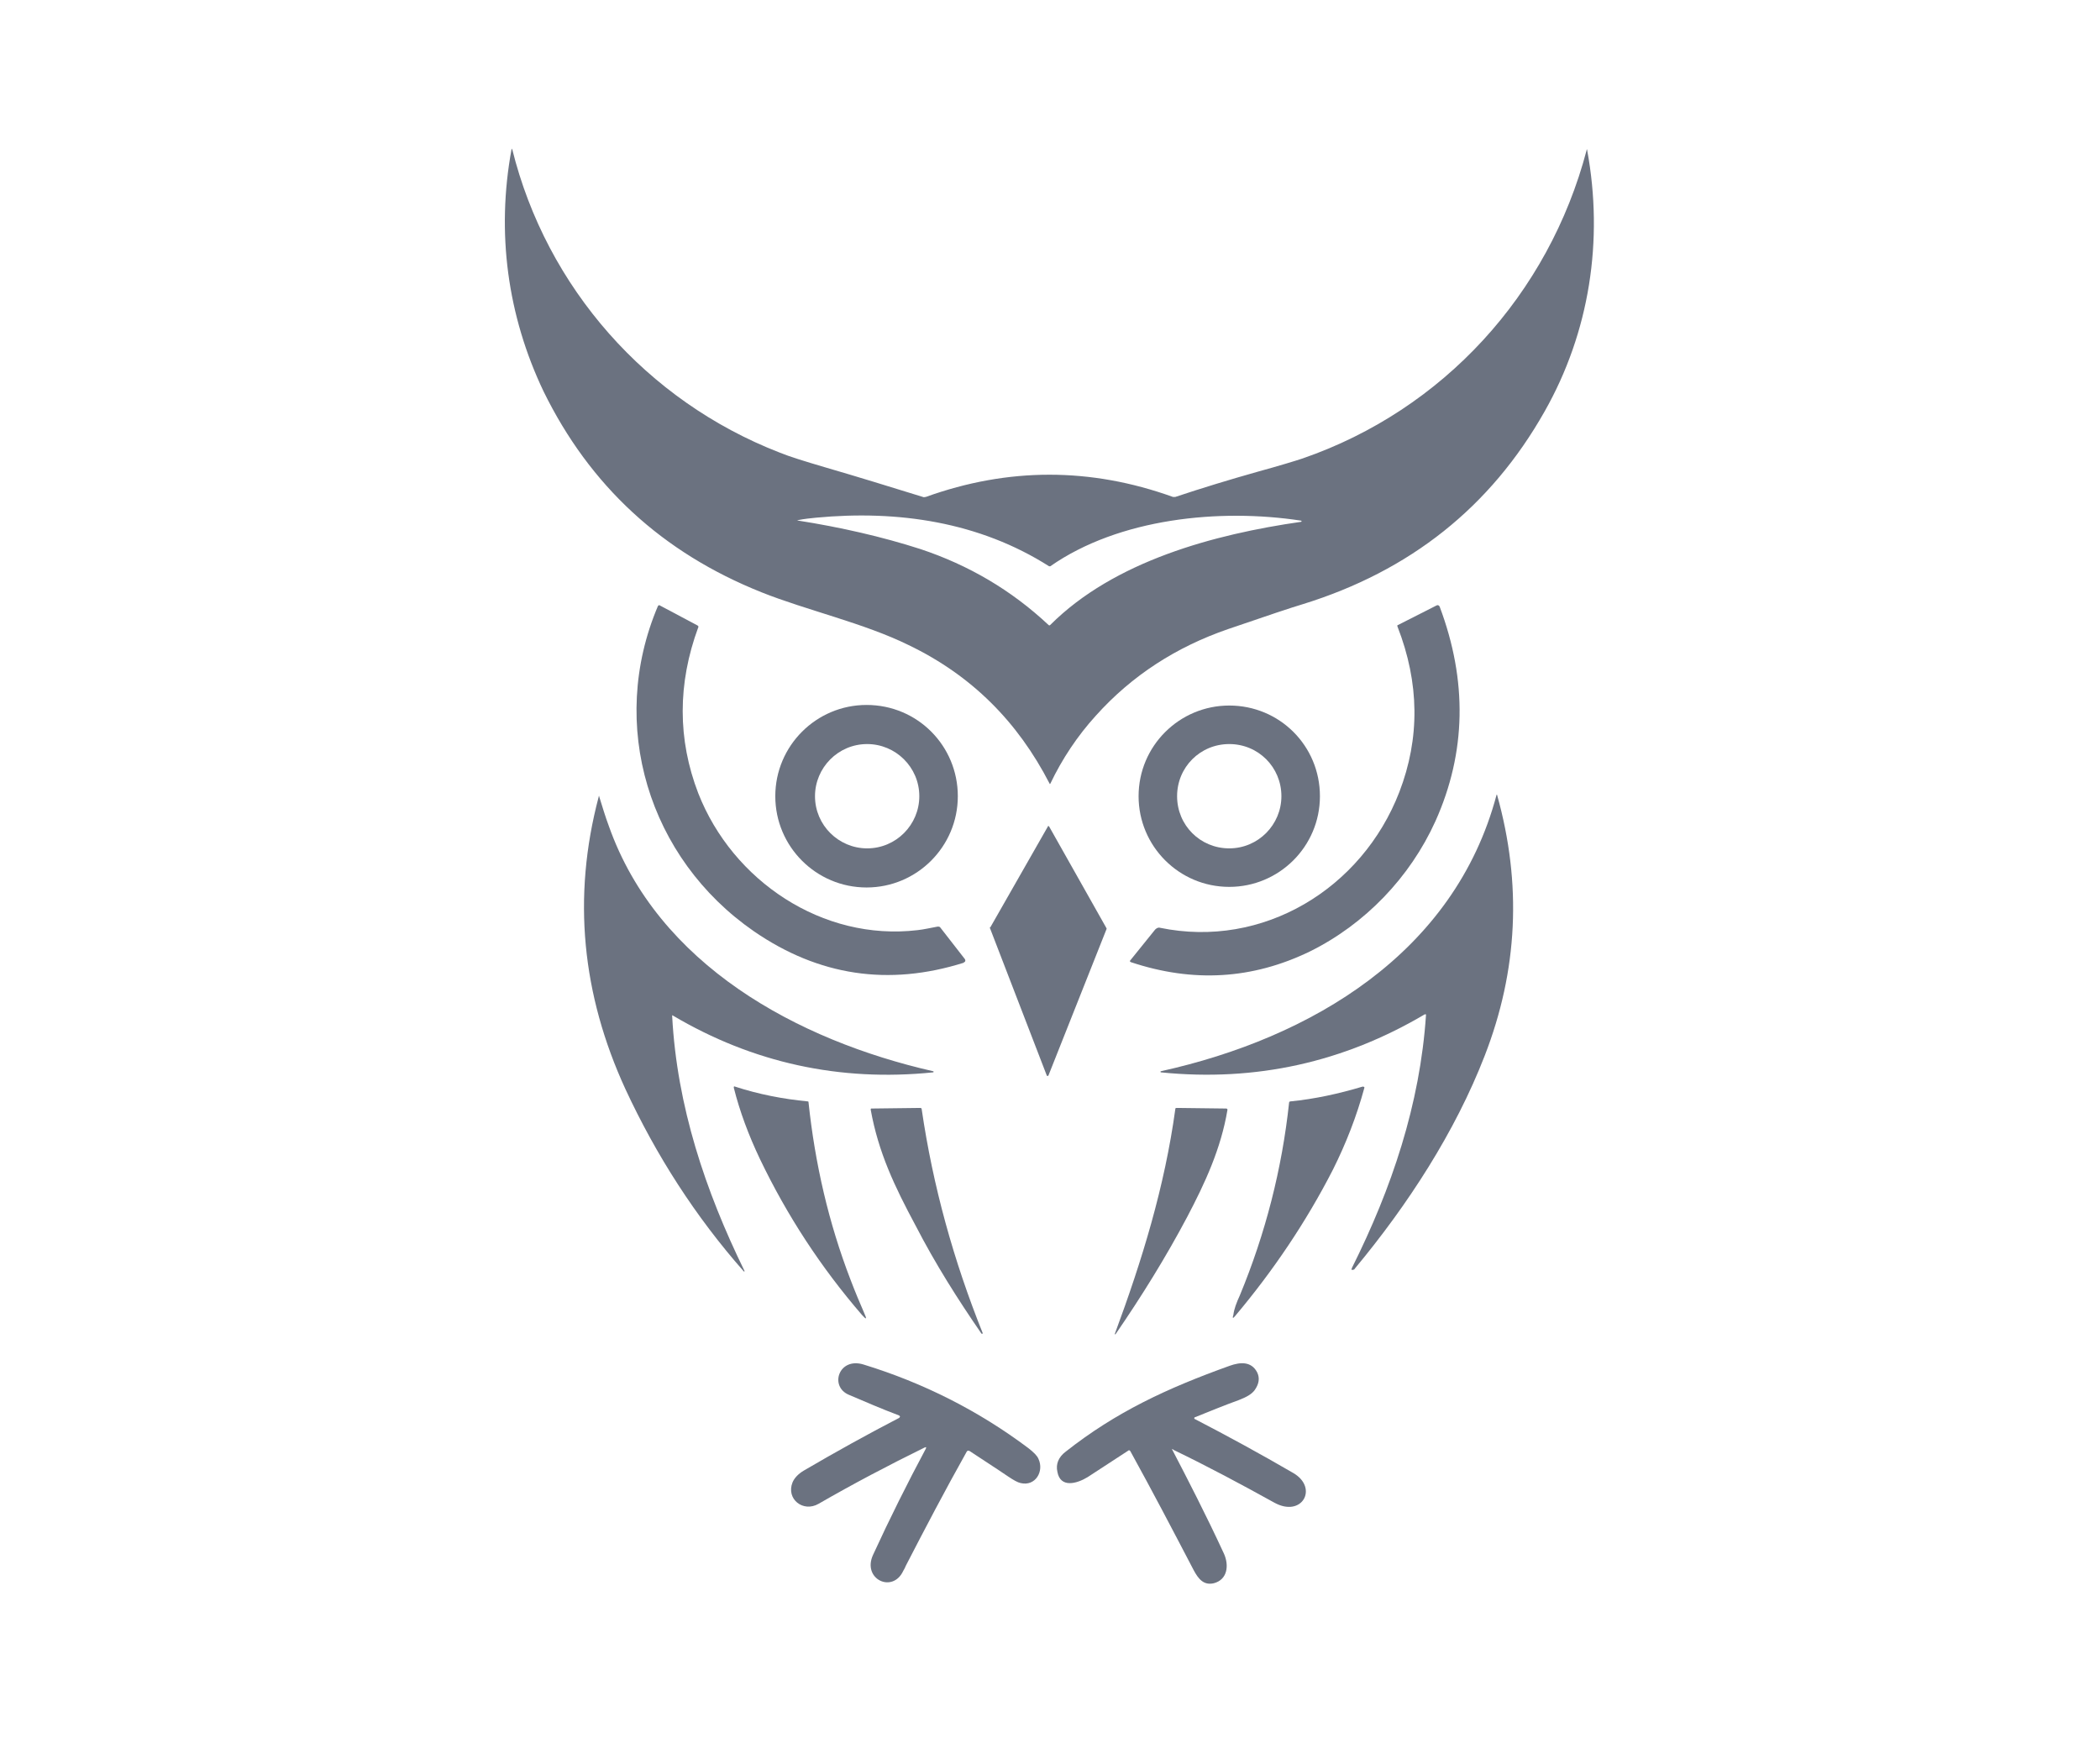
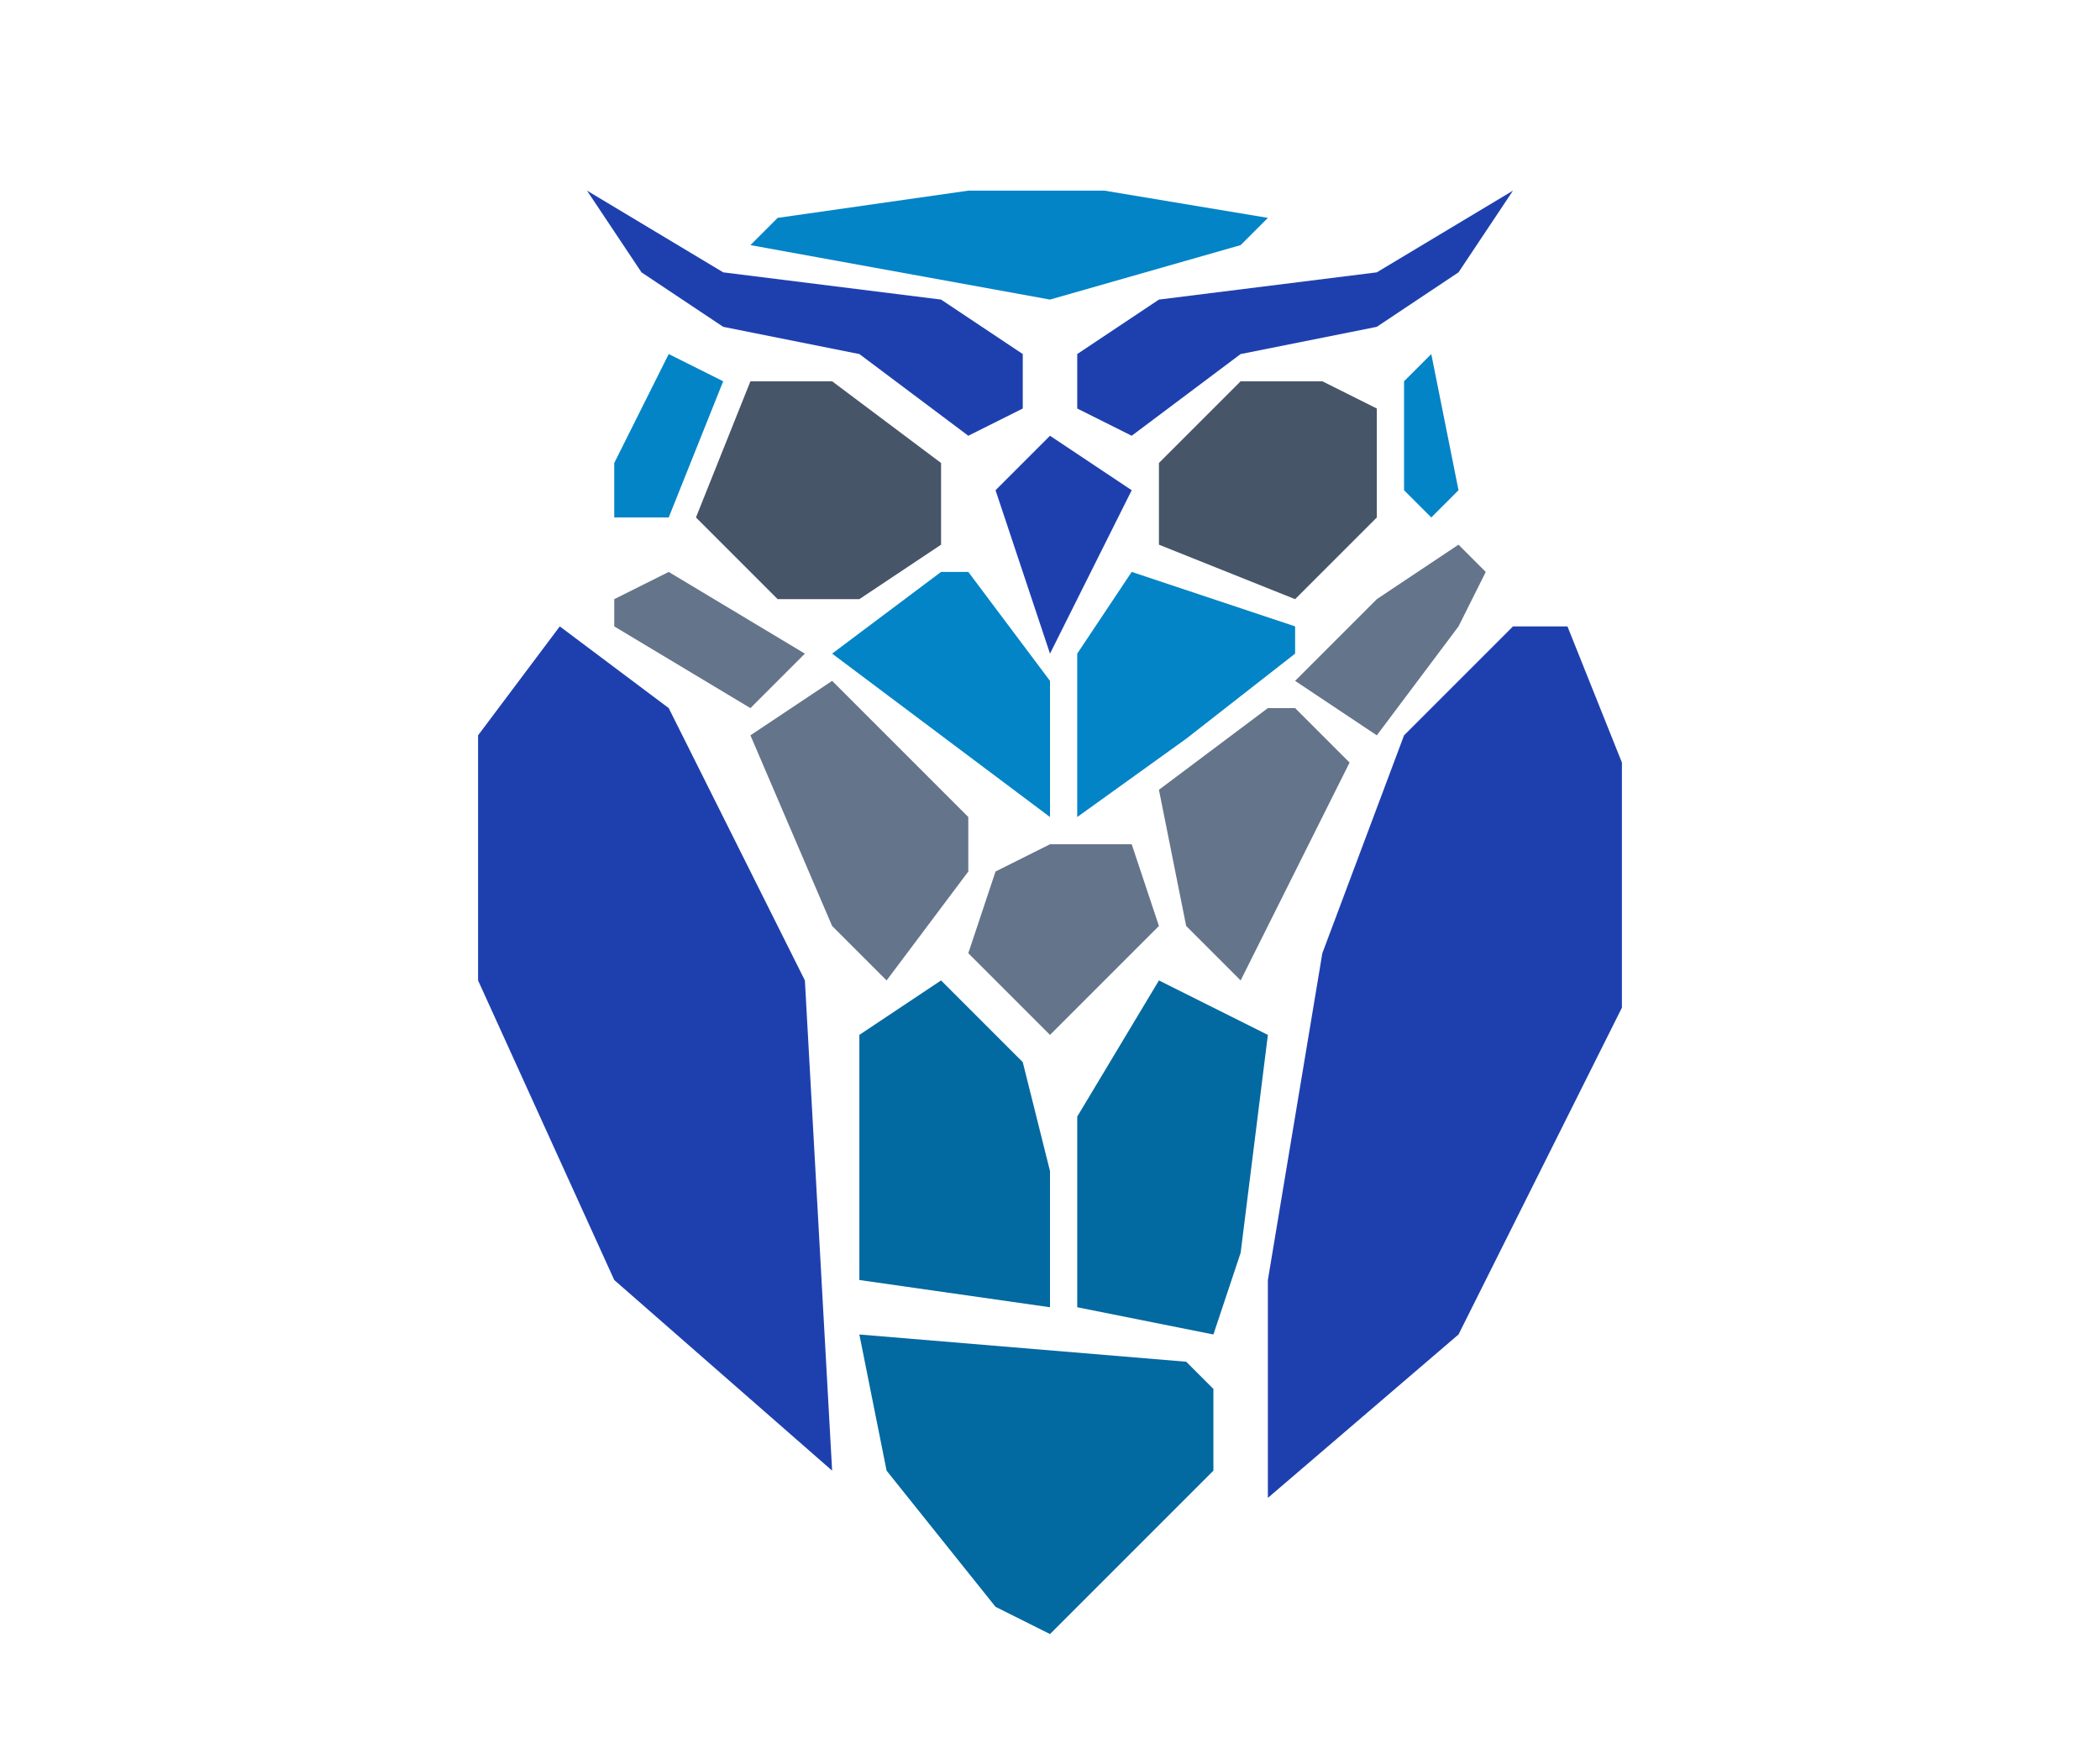
- <svg xmlns="http://www.w3.org/2000/svg" width="100" height="83" zoomAndPan="magnify" viewBox="0 0 375 375" preserveAspectRatio="xMidYMid meet" version="1.0">
-   <path fill="#6B7280" d="M 157.086 138.789 C 147.523 134.07 135.027 131.266 125.465 127.441 C 104.047 118.898 88.488 104.492 78.547 84.219 C 70.766 67.898 68.344 50.047 71.66 32.07 C 71.66 32.07 71.66 32.07 71.789 32.07 C 79.184 61.906 100.73 86.258 129.289 97.352 C 131.457 98.242 134.773 99.262 139.109 100.539 C 146.121 102.578 153.133 104.746 160.145 106.914 C 160.402 107.039 160.527 106.914 160.785 106.914 C 178.508 100.539 196.23 100.539 213.953 106.914 C 214.078 106.914 214.336 106.914 214.461 106.914 C 220.199 105 226.066 103.215 231.93 101.559 C 237.031 100.156 240.344 99.137 241.875 98.625 C 272.094 88.172 294.789 63.309 302.949 32.324 C 302.949 32.07 303.074 32.07 303.074 32.324 C 306.645 51.703 303.586 71.469 293.895 88.555 C 282.293 109.082 264.953 122.852 241.875 129.992 C 239.707 130.629 234.352 132.414 225.809 135.348 C 214.719 139.172 205.152 145.293 197.375 153.961 C 193.426 158.297 190.109 163.27 187.559 168.625 C 187.559 168.625 187.43 168.75 187.43 168.625 C 180.547 155.238 170.602 145.293 157.086 138.789 Z M 187.559 121.832 C 187.559 121.832 187.43 121.832 187.305 121.832 C 172.258 112.27 154.793 109.719 137.195 111.375 C 135.922 111.504 134.645 111.629 133.371 111.887 C 132.988 112.012 132.988 112.012 133.371 112.012 C 142.297 113.414 151.348 115.457 159.637 118.133 C 169.965 121.574 179.145 126.93 187.176 134.453 C 187.305 134.582 187.43 134.582 187.559 134.453 C 201.328 120.684 222.879 114.945 241.492 112.27 C 241.492 112.27 241.621 112.27 241.621 112.141 C 241.621 112.141 241.621 112.012 241.492 112.012 C 224.023 109.336 202.348 111.504 187.559 121.832 Z M 187.559 121.832 " fill-opacity="1" fill-rule="nonzero" />
-   <path fill="#6B7280" d="M 111.824 170.664 C 119.219 189.535 138.598 202.539 159 200.117 C 160.273 199.988 161.93 199.605 163.332 199.352 C 163.461 199.352 163.715 199.352 163.844 199.48 L 169.199 206.363 C 169.328 206.621 169.328 206.875 169.07 207.004 C 169.07 207.004 168.945 207.004 168.945 207.129 C 152.75 212.23 137.707 209.934 123.809 200.371 C 101.113 184.688 92.316 155.875 103.152 130.375 C 103.281 130.246 103.406 130.117 103.535 130.246 L 111.695 134.582 C 111.824 134.707 111.949 134.836 111.824 134.965 C 107.359 147.078 107.359 159.062 111.824 170.664 Z M 111.824 170.664 " fill-opacity="1" fill-rule="nonzero" />
-   <path fill="#6B7280" d="M 262.402 134.453 L 270.691 130.246 C 270.945 130.117 271.199 130.246 271.328 130.5 C 277.32 146.438 277.066 161.867 270.434 176.656 C 264.953 188.77 255.262 198.844 243.406 204.707 C 231.035 210.699 218.285 211.465 204.898 207.004 C 204.645 206.875 204.645 206.746 204.773 206.621 L 210.125 199.988 C 210.383 199.734 210.766 199.48 211.148 199.605 C 233.332 204.195 254.625 191.191 262.656 170.41 C 267.121 158.805 266.992 146.949 262.273 134.836 C 262.148 134.582 262.273 134.453 262.402 134.453 Z M 262.402 134.453 " fill-opacity="1" fill-rule="nonzero" />
-   <path fill="#6B7280" d="M 167.668 171.301 C 167.668 182.141 158.871 190.938 148.035 190.938 C 137.195 190.938 128.398 182.141 128.398 171.301 C 128.398 160.465 137.195 151.668 148.035 151.668 C 159 151.668 167.668 160.465 167.668 171.301 Z M 159.383 171.301 C 159.383 165.055 154.281 160.082 148.16 160.082 C 141.914 160.082 136.941 165.18 136.941 171.301 C 136.941 177.551 142.039 182.523 148.16 182.523 C 154.41 182.523 159.383 177.422 159.383 171.301 Z M 159.383 171.301 " fill-opacity="1" fill-rule="nonzero" />
-   <path fill="#6B7280" d="M 245.574 171.301 C 245.574 182.141 236.773 190.809 226.066 190.809 C 215.227 190.809 206.559 182.012 206.559 171.301 C 206.559 160.465 215.355 151.793 226.066 151.793 C 236.902 151.793 245.574 160.465 245.574 171.301 Z M 237.285 171.301 C 237.285 165.055 232.312 160.082 226.066 160.082 C 219.816 160.082 214.844 165.055 214.844 171.301 C 214.844 177.551 219.816 182.523 226.066 182.523 C 232.312 182.523 237.285 177.422 237.285 171.301 Z M 237.285 171.301 " fill-opacity="1" fill-rule="nonzero" />
-   <path fill="#6B7280" d="M 268.395 218.352 C 268.395 218.223 268.395 218.223 268.27 218.223 C 268.27 218.223 268.141 218.223 268.141 218.223 C 250.672 228.551 231.801 232.758 211.402 230.719 C 211.402 230.719 211.273 230.719 211.273 230.59 C 211.273 230.59 211.273 230.461 211.402 230.461 C 243.66 223.32 274.516 205.09 283.566 171.047 C 283.566 170.918 283.695 170.918 283.695 171.047 C 289.051 190.172 288.156 208.785 281.02 227.148 C 274.645 243.594 264.441 259.277 253.094 272.922 C 252.969 273.176 252.84 273.176 252.711 273.176 C 252.328 273.305 252.328 273.176 252.457 272.793 C 261 255.707 267.121 237.602 268.395 218.352 Z M 268.395 218.352 " fill-opacity="1" fill-rule="nonzero" />
-   <path fill="#6B7280" d="M 106.211 218.605 C 107.234 237.984 113.352 256.219 121.77 273.43 C 121.77 273.43 121.77 273.559 121.77 273.559 C 121.77 273.559 121.641 273.559 121.641 273.559 C 111.184 261.699 102.77 248.566 96.141 234.289 C 86.832 214.016 84.664 193.105 90.402 171.43 C 90.402 171.176 90.531 171.176 90.531 171.43 C 91.168 173.469 91.805 175.637 92.57 177.676 C 103.152 207.641 133.242 223.832 162.312 230.461 C 162.441 230.461 162.441 230.461 162.441 230.59 C 162.441 230.719 162.441 230.719 162.312 230.719 C 142.297 232.758 123.555 228.676 106.34 218.477 C 106.211 218.352 106.211 218.477 106.211 218.605 Z M 106.211 218.605 " fill-opacity="1" fill-rule="nonzero" />
-   <path fill="#6B7280" d="M 174.68 199.48 L 187.051 177.805 C 187.051 177.676 187.176 177.676 187.305 177.805 L 199.672 199.734 C 199.672 199.734 199.672 199.863 199.672 199.863 L 187.176 231.355 C 187.176 231.48 187.051 231.48 186.922 231.48 C 186.922 231.48 186.793 231.48 186.793 231.355 L 174.555 199.605 C 174.555 199.48 174.68 199.48 174.68 199.48 Z M 174.68 199.48 " fill-opacity="1" fill-rule="nonzero" />
-   <path fill="#6B7280" d="M 125.082 249.332 C 122.66 244.234 120.75 239.133 119.473 234.031 C 119.473 233.777 119.473 233.648 119.727 233.777 C 124.828 235.434 130.055 236.453 135.41 236.965 C 135.539 236.965 135.539 237.094 135.539 237.094 C 136.941 250.352 139.875 263.102 144.59 275.344 C 145.609 278.02 146.633 280.441 147.523 282.484 C 148.16 283.887 148.035 284.012 147.012 282.867 C 138.215 272.664 130.949 261.574 125.082 249.332 Z M 125.082 249.332 " fill-opacity="1" fill-rule="nonzero" />
-   <path fill="#6B7280" d="M 228.359 278.656 C 233.844 265.398 237.414 251.5 238.941 237.219 C 238.941 237.094 239.07 236.965 239.195 236.965 C 244.426 236.453 249.652 235.309 254.754 233.777 C 254.879 233.777 255.008 233.777 255.137 233.906 C 255.137 233.906 255.137 234.031 255.137 234.031 C 253.477 240.152 251.184 246.02 248.379 251.629 C 242.641 262.848 235.5 273.43 227.34 283.121 C 226.828 283.758 226.703 283.629 226.957 282.867 C 227.086 281.719 227.594 280.316 228.359 278.656 Z M 228.359 278.656 " fill-opacity="1" fill-rule="nonzero" />
-   <path fill="#6B7280" d="M 158.617 263.742 C 154.027 255.199 150.582 247.93 148.926 238.75 C 148.926 238.621 148.926 238.496 149.055 238.496 L 159.637 238.367 C 159.762 238.367 159.891 238.496 159.891 238.621 C 162.312 255.199 166.777 271.262 173.023 286.816 C 173.023 286.945 173.023 286.945 172.895 286.945 C 172.895 286.945 172.77 286.945 172.77 286.945 C 167.668 279.551 162.824 271.902 158.617 263.742 Z M 158.617 263.742 " fill-opacity="1" fill-rule="nonzero" />
-   <path fill="#6B7280" d="M 217.012 261.828 C 212.422 270.496 207.195 278.914 201.586 287.074 C 201.586 287.074 201.457 287.074 201.457 287.074 C 201.457 287.074 201.457 286.945 201.457 286.945 C 207.32 271.137 212.168 255.324 214.461 238.621 C 214.461 238.367 214.59 238.367 214.844 238.367 L 225.426 238.496 C 225.555 238.496 225.684 238.621 225.684 238.75 C 224.281 247.164 220.836 254.559 217.012 261.828 Z M 217.012 261.828 " fill-opacity="1" fill-rule="nonzero" />
-   <path fill="#6B7280" d="M 213.824 311.938 C 217.141 318.312 220.965 325.707 224.918 334.25 C 226.066 336.797 225.684 339.859 222.75 340.625 C 220.582 341.133 219.434 339.73 218.414 337.82 C 213.953 329.277 209.488 320.734 204.773 312.191 C 204.645 312.062 204.516 311.938 204.391 312.062 C 201.457 313.977 198.523 315.887 195.59 317.801 C 193.297 319.203 189.727 320.223 189.09 316.652 C 188.707 314.996 189.344 313.465 190.875 312.32 C 201.711 303.777 212.676 298.676 226.191 293.832 C 228.359 293.066 230.781 292.812 232.059 295.234 C 232.695 296.508 232.441 297.785 231.547 299.059 C 230.91 299.949 229.762 300.59 228.105 301.227 C 224.918 302.375 221.855 303.648 218.668 304.922 C 218.543 304.922 218.543 305.051 218.543 305.18 C 218.543 305.18 218.543 305.305 218.668 305.305 C 225.809 309.004 232.82 312.828 239.836 316.91 C 245.316 320.098 241.746 326.598 235.754 323.285 C 228.613 319.332 221.473 315.508 214.078 311.938 C 213.824 311.68 213.695 311.68 213.824 311.938 Z M 213.824 311.938 " fill-opacity="1" fill-rule="nonzero" />
-   <path fill="#6B7280" d="M 160.785 311.68 C 160.91 311.297 160.91 311.297 160.527 311.426 C 152.75 315.25 145.227 319.203 137.707 323.539 C 134.391 325.453 130.691 322.52 132.098 318.949 C 132.477 318.055 133.242 317.164 134.52 316.398 C 141.277 312.445 148.16 308.621 155.047 305.051 C 155.172 304.922 155.301 304.797 155.172 304.668 C 155.172 304.668 155.047 304.539 155.047 304.539 C 151.348 303.137 147.777 301.609 144.207 300.078 C 140 298.293 142.039 291.918 147.395 293.574 C 160.273 297.527 172.133 303.52 182.84 311.555 C 183.988 312.445 184.754 313.211 185.008 313.848 C 186.285 316.527 184.371 319.84 181.184 319.074 C 180.547 318.949 179.652 318.438 178.508 317.672 C 175.703 315.762 172.895 313.977 170.219 312.191 C 169.965 312.062 169.707 312.062 169.582 312.32 C 164.863 320.734 160.527 329.02 156.449 336.926 C 156.449 336.926 156.32 337.309 155.938 337.945 C 153.645 342.918 147.012 339.73 149.438 334.504 C 153.008 326.727 156.832 319.074 160.785 311.68 Z M 160.785 311.68 " fill-opacity="1" fill-rule="nonzero" />
+ <svg xmlns="http://www.w3.org/2000/svg" x="0px" y="0px" width="100" height="83" viewBox="0,0,256,256" style="fill:#000000;">
+   <g fill="none" fill-rule="nonzero" stroke="none" stroke-width="1" stroke-linecap="butt" stroke-linejoin="miter" stroke-miterlimit="10" stroke-dasharray="" stroke-dashoffset="0" font-family="none" font-size="none" style="mix-blend-mode: normal">
+     <g transform="scale(4,4)">
+       <path d="M32,16l-2,2l2,6l3,-6z" fill="#1e40af" />
+       <path d="M21,14l-2,5l3,3h3l3,-2v-3l-4,-3z" fill="#475569" />
+       <path d="M36,17l3,-3h3l2,1v4l-3,3l-5,-2z" fill="#475569" />
+       <path d="M33,13l3,-2l8,-1l5,-3l-2,3l-3,2l-5,1l-4,3l-2,-1z" fill="#1e40af" />
+       <path d="M31,13l-3,-2l-8,-1l-5,-3l2,3l3,2l5,1l4,3l2,-1z" fill="#1e40af" />
+       <path d="M22,8l7,-1h5l6,1l-1,1l-7,2l-11,-2z" fill="#0284c7" />
+       <path d="M28,21l-4,3l8,6v-5l-3,-4z" fill="#0284c7" />
+       <path d="M35,21l-2,3v6l4,-2.875l4,-3.125v-1z" fill="#0284c7" />
+       <path d="M14,23l-3,4v9l5,11l8,7l-1,-18l-5,-10z" fill="#1e40af" />
+       <path d="M49,23l-4,4l-3,8l-2,12v8l7,-6l6,-12v-9l-2,-5z" fill="#1e40af" />
+       <path d="M16,22l2,-1l5,3l-2,2l-5,-3z" fill="#64748b" />
+       <path d="M24,25l-3,2l3,7l2,2l3,-4v-2z" fill="#64748b" />
+       <path d="M47,20l1,1l-1,2l-3,4l-3,-2l3,-3z" fill="#64748b" />
+       <path d="M40,26l-4,3l1,5l2,2l4,-8l-2,-2z" fill="#64748b" />
+       <path d="M30,32l-1,3l3,3l4,-4l-1,-3h-3z" fill="#64748b" />
+       <path d="M28,36l3,3l1,4v5l-7,-1v-9z" fill="#0369a1" />
+       <path d="M36,36l-3,5v7l5,1l1,-3l1,-8z" fill="#0369a1" />
+       <path d="M25,49l1,5l4,5l2,1l6,-6v-3l-1,-1z" fill="#0369a1" />
+       <path d="M18,13l-2,4v2h2l2,-5z" fill="#0284c7" />
+       <path d="M45,14l1,-1l1,5l-1,1l-1,-1z" fill="#0284c7" />
+     </g>
+   </g>
</svg>
